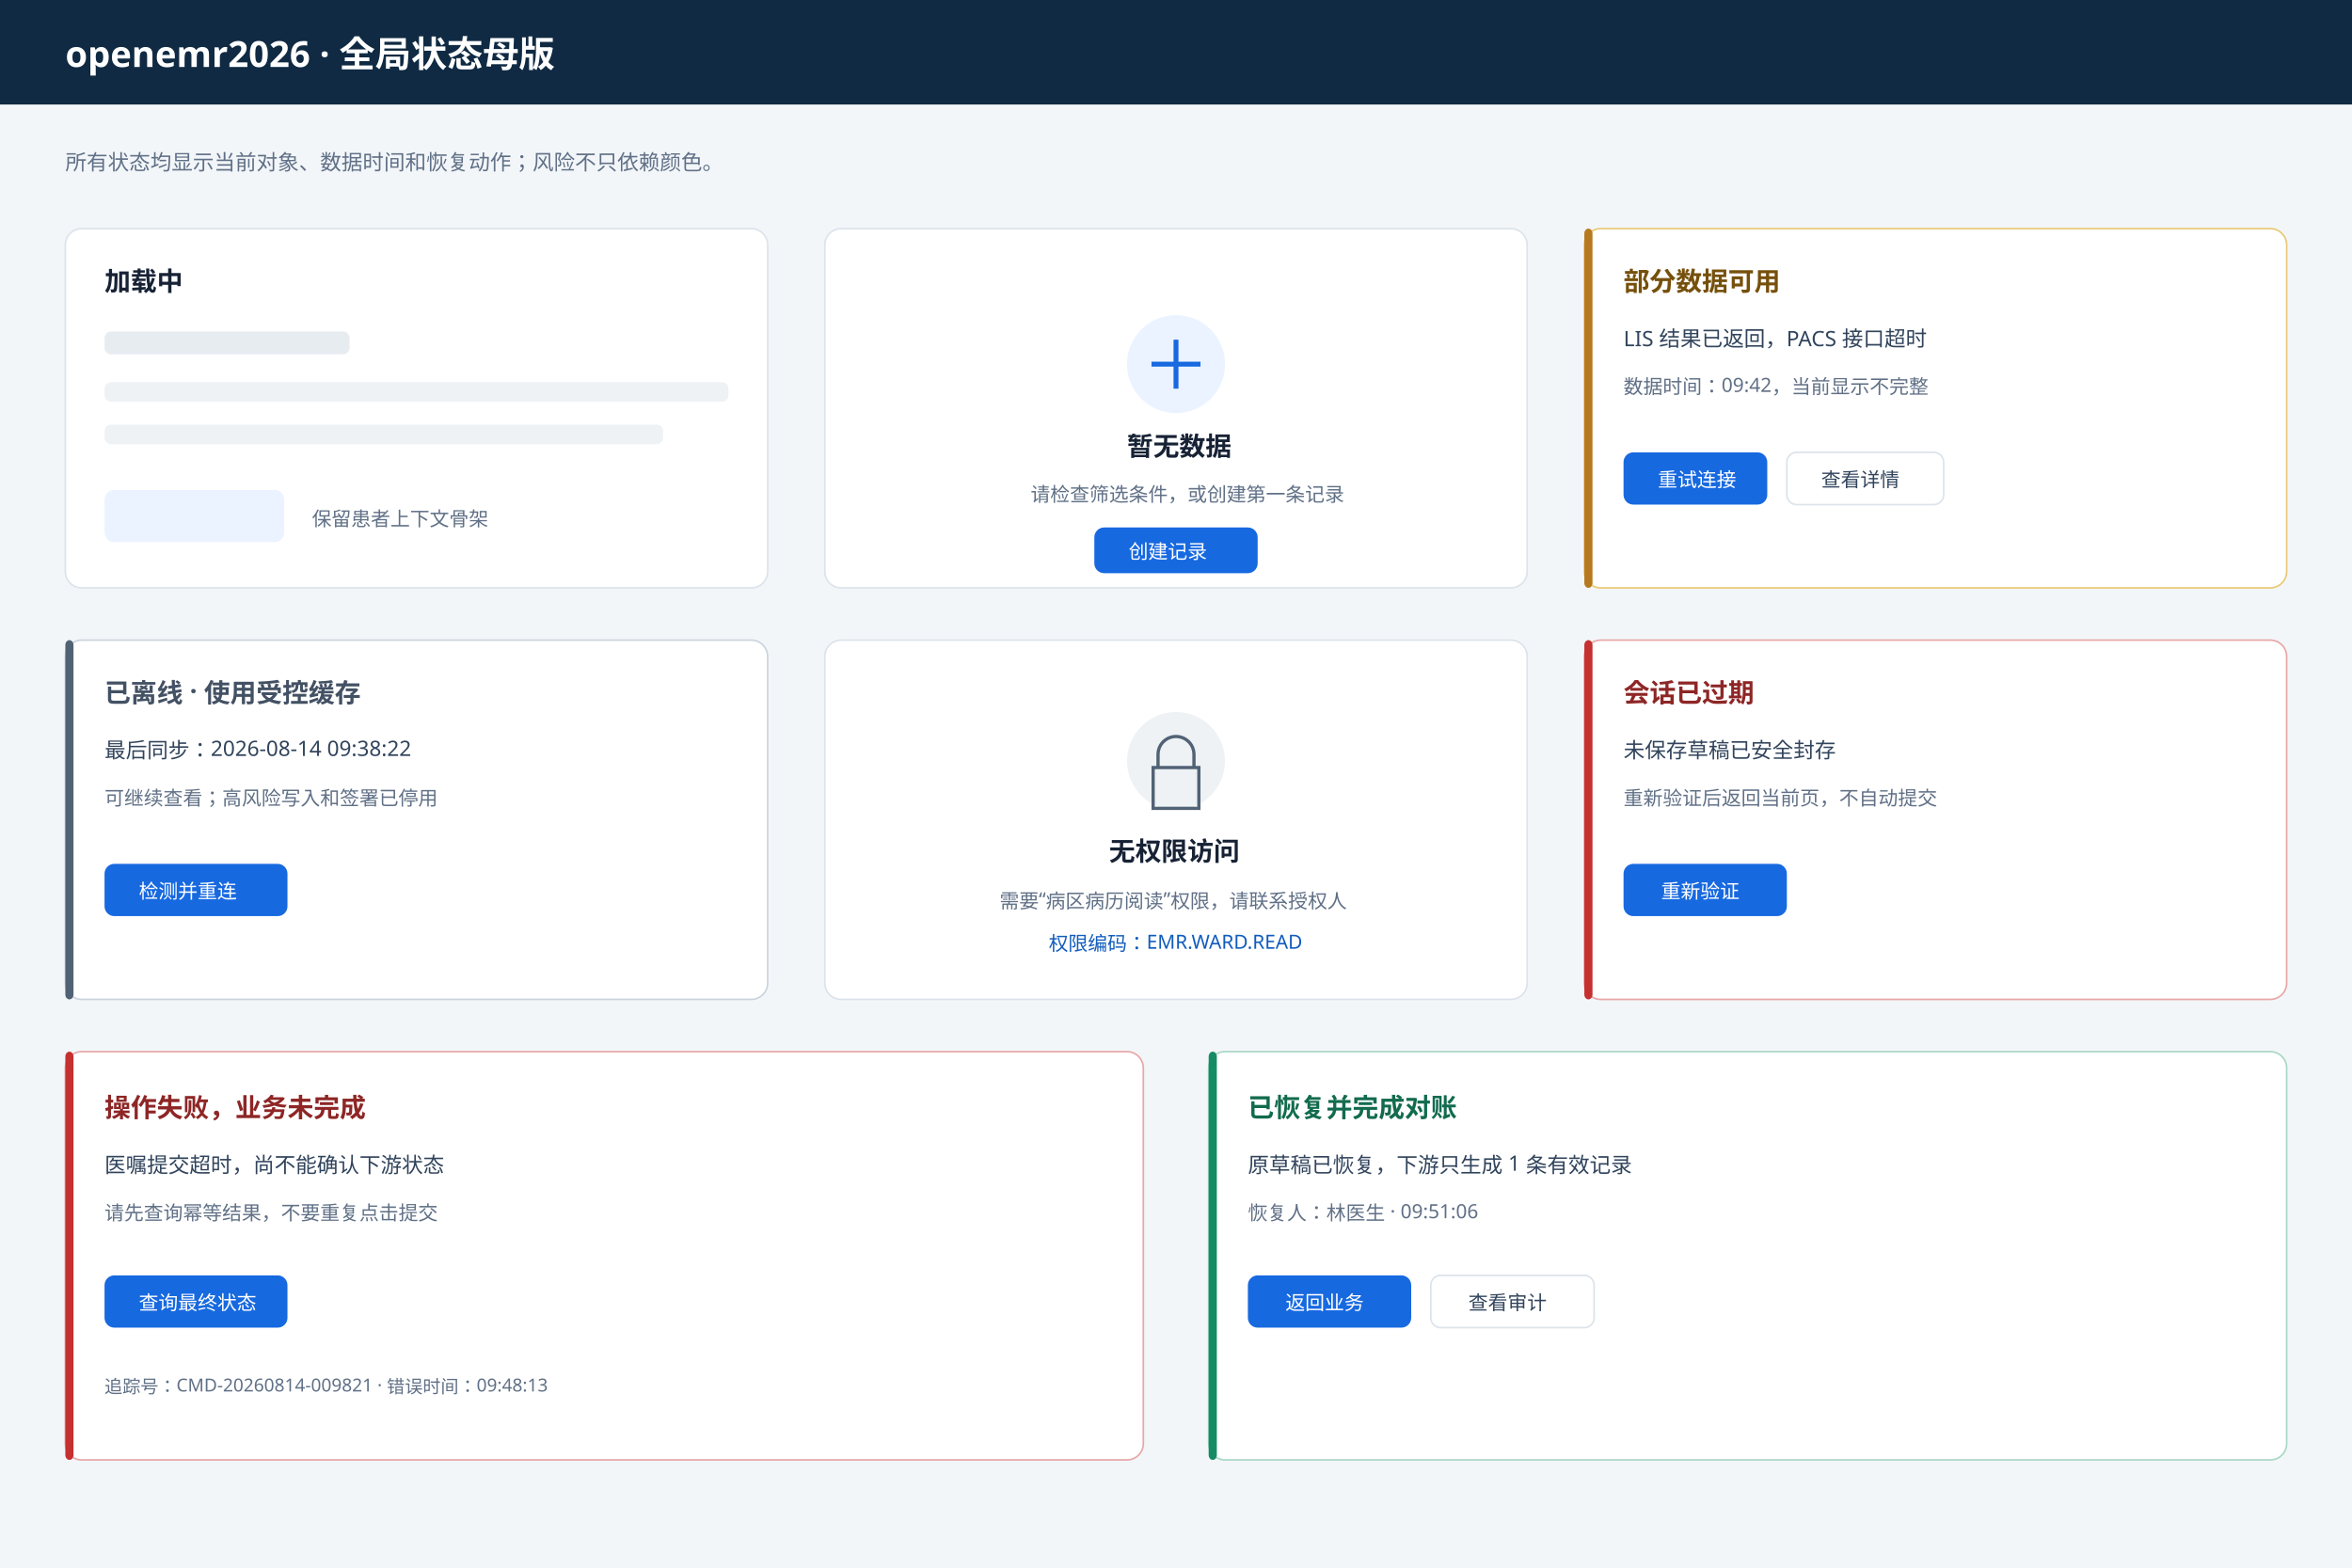
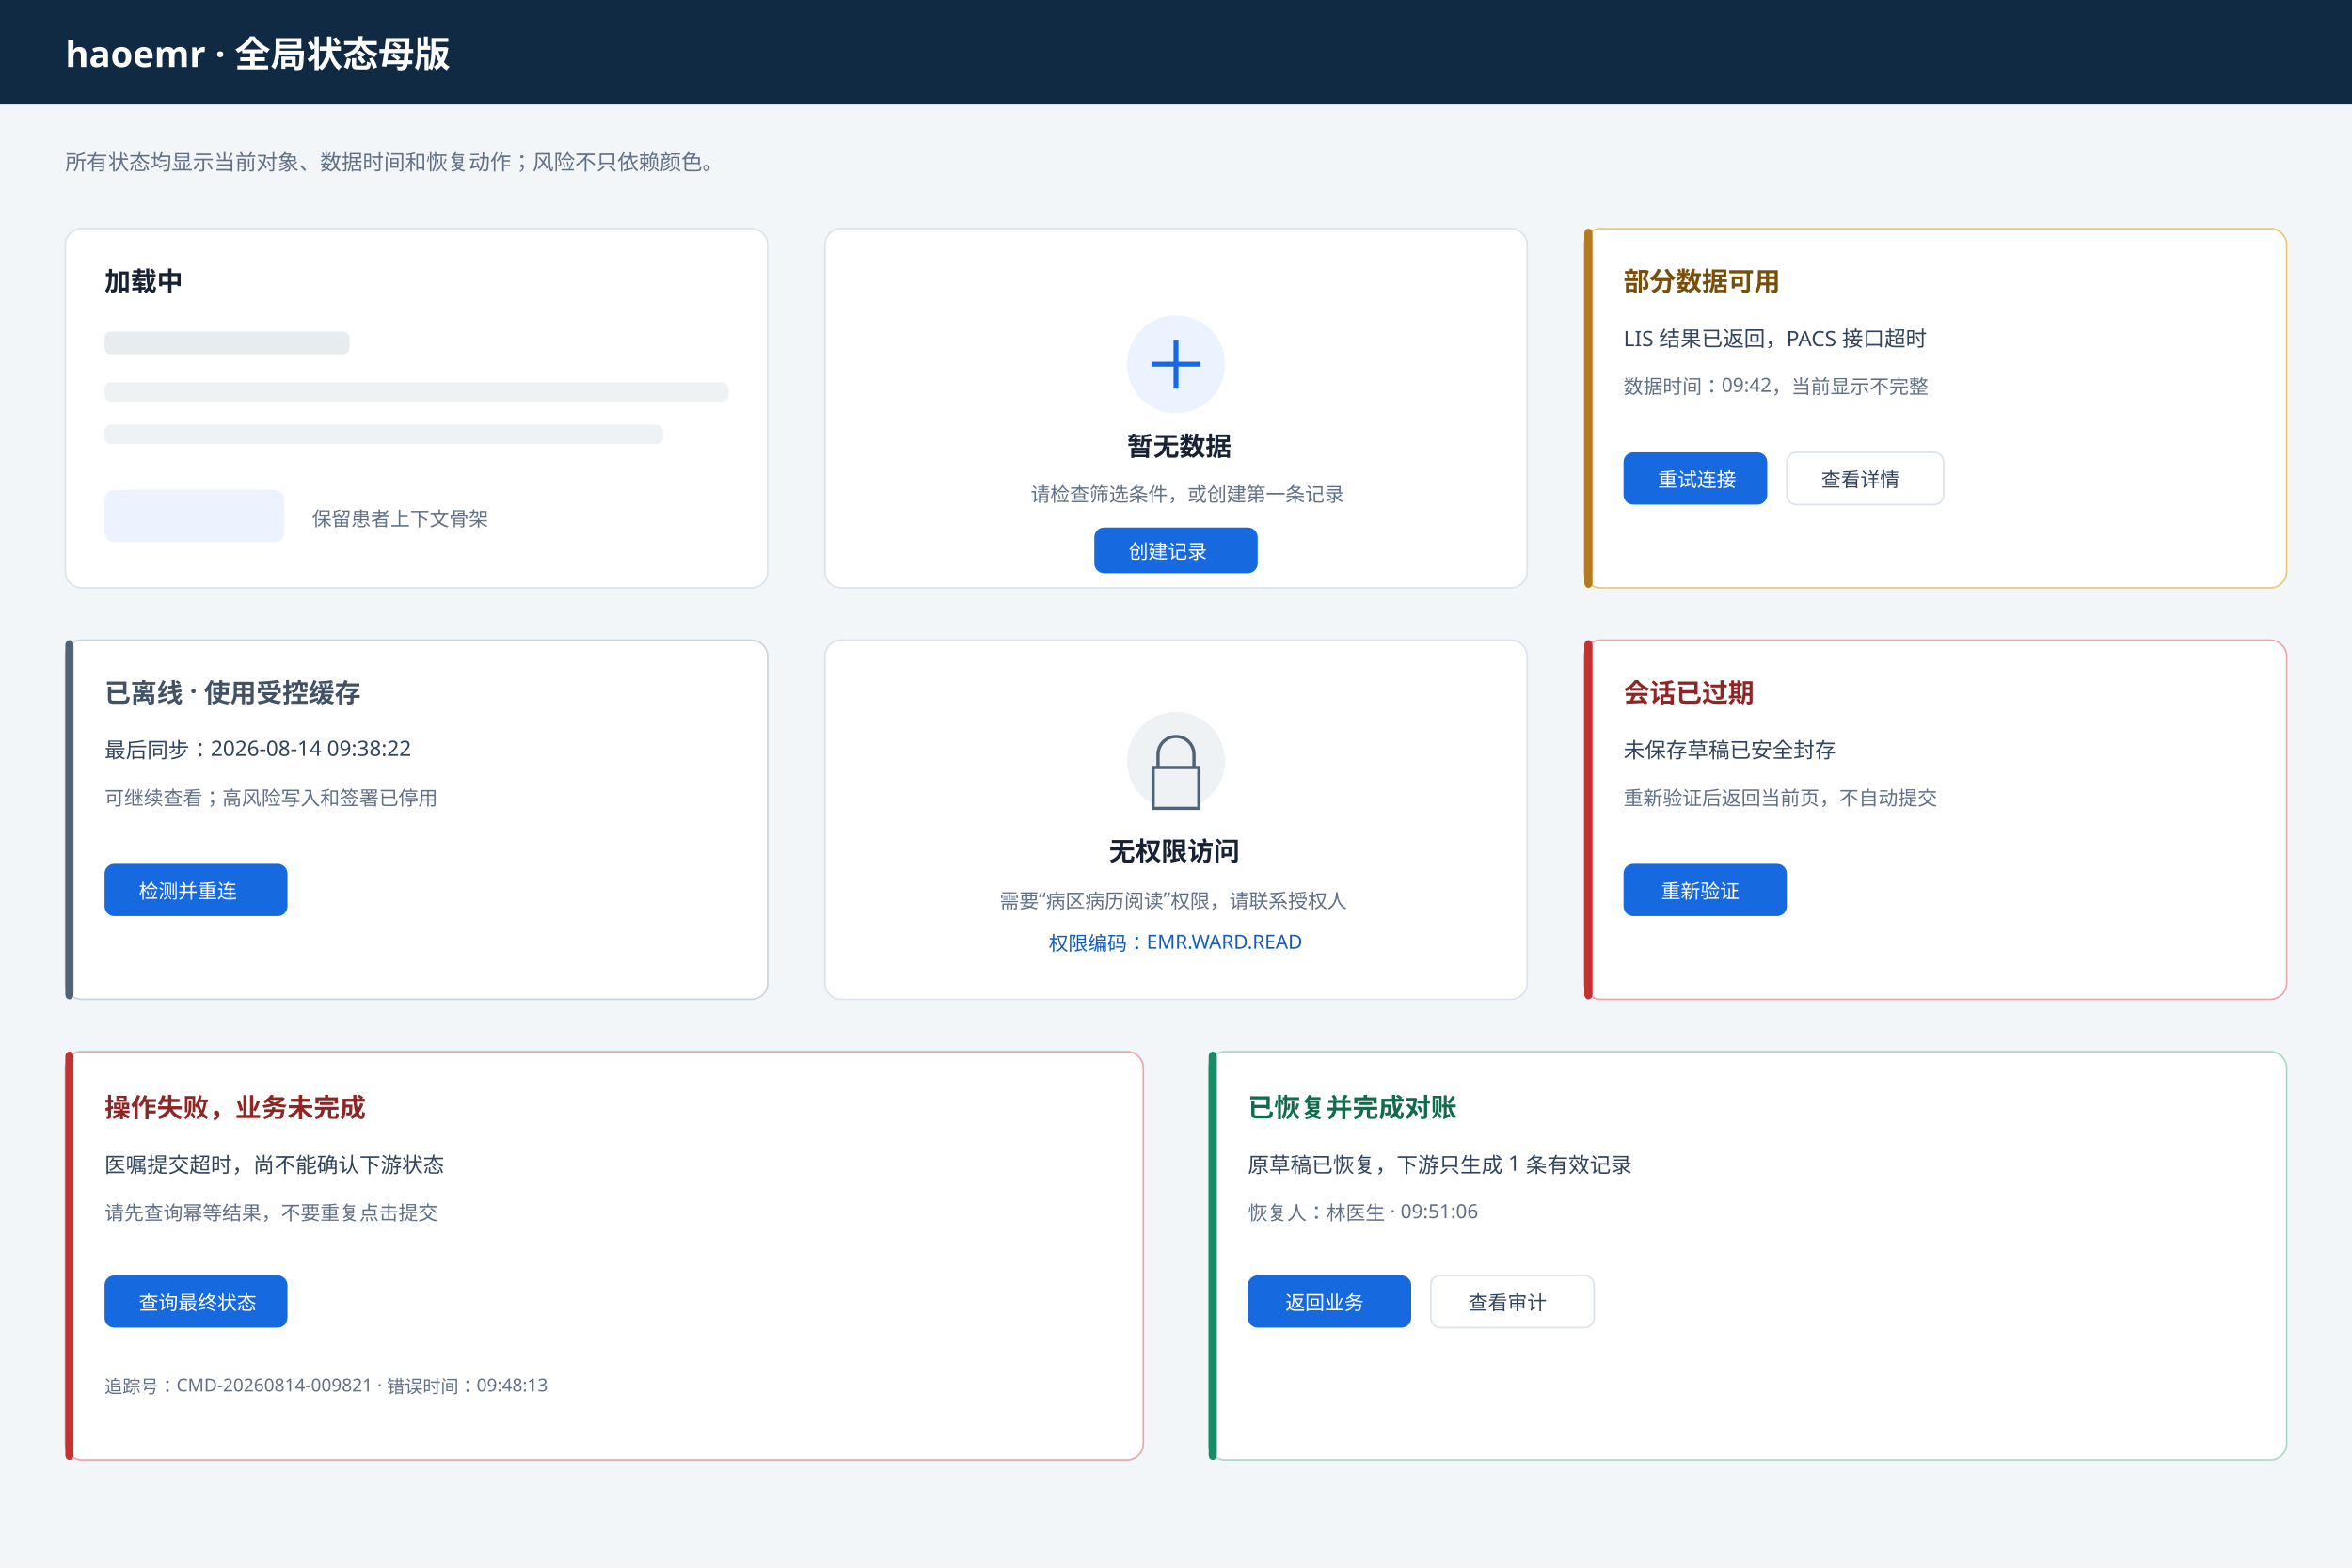
<svg xmlns="http://www.w3.org/2000/svg" width="1440" height="960" viewBox="0 0 1440 960" role="img" aria-labelledby="t d">
  <rect width="1440" height="960" fill="#F3F6F9" />
  <rect x="0" y="0" width="1440" height="64" fill="#102A43" />
-   <text x="40" y="41" fill="#fff" font-family="PingFang SC,Microsoft YaHei,sans-serif" font-size="22" font-weight="700">openemr2026 · 全局状态母版</text>
+   <text x="40" y="41" fill="#fff" font-family="PingFang SC,Microsoft YaHei,sans-serif" font-size="22" font-weight="700">haoemr · 全局状态母版</text>
  <g font-family="PingFang SC,Microsoft YaHei,sans-serif">
    <text x="40" y="104" fill="#607086" font-size="13">所有状态均显示当前对象、数据时间和恢复动作；风险不只依赖颜色。</text>
    <g transform="translate(40 140)">
      <rect width="430" height="220" rx="10" fill="#fff" stroke="#DCE3EB" />
      <text x="24" y="38" fill="#172235" font-size="16" font-weight="700">加载中</text>
      <rect x="24" y="63" width="150" height="14" rx="4" fill="#E7ECF1" />
      <rect x="24" y="94" width="382" height="12" rx="4" fill="#EEF2F5" />
      <rect x="24" y="120" width="342" height="12" rx="4" fill="#EEF2F5" />
      <rect x="24" y="160" width="110" height="32" rx="6" fill="#EAF3FF" />
      <text x="151" y="182" fill="#607086" font-size="12">保留患者上下文骨架</text>
    </g>
    <g transform="translate(505 140)">
      <rect width="430" height="220" rx="10" fill="#fff" stroke="#DCE3EB" />
      <circle cx="215" cy="83" r="30" fill="#EAF3FF" />
      <path d="M200 83h30M215 68v30" stroke="#1769E0" stroke-width="3" />
      <text x="185" y="139" fill="#172235" font-size="16" font-weight="700">暂无数据</text>
      <text x="126" y="167" fill="#607086" font-size="12">请检查筛选条件，或创建第一条记录</text>
      <rect x="165" y="183" width="100" height="28" rx="6" fill="#1769E0" />
      <text x="186" y="202" fill="#fff" font-size="12">创建记录</text>
    </g>
    <g transform="translate(970 140)">
      <rect width="430" height="220" rx="10" fill="#fff" stroke="#E9C977" />
      <rect x="0" y="0" width="5" height="220" rx="3" fill="#B7791F" />
      <text x="24" y="38" fill="#76500B" font-size="16" font-weight="700">部分数据可用</text>
      <text x="24" y="72" fill="#31445C" font-size="13">LIS 结果已返回，PACS 接口超时</text>
      <text x="24" y="101" fill="#607086" font-size="12">数据时间：09:42，当前显示不完整</text>
      <rect x="24" y="137" width="88" height="32" rx="6" fill="#1769E0" />
      <text x="45" y="158" fill="#fff" font-size="12">重试连接</text>
      <rect x="124" y="137" width="96" height="32" rx="6" fill="#fff" stroke="#DCE3EB" />
      <text x="145" y="158" fill="#31445C" font-size="12">查看详情</text>
    </g>
    <g transform="translate(40 392)">
      <rect width="430" height="220" rx="10" fill="#fff" stroke="#CBD4DD" />
      <rect x="0" y="0" width="5" height="220" rx="3" fill="#526275" />
      <text x="24" y="38" fill="#435164" font-size="16" font-weight="700">已离线 · 使用受控缓存</text>
      <text x="24" y="72" fill="#31445C" font-size="13">最后同步：2026-08-14 09:38:22</text>
      <text x="24" y="101" fill="#607086" font-size="12">可继续查看；高风险写入和签署已停用</text>
      <rect x="24" y="137" width="112" height="32" rx="6" fill="#1769E0" />
      <text x="45" y="158" fill="#fff" font-size="12">检测并重连</text>
    </g>
    <g transform="translate(505 392)">
      <rect width="430" height="220" rx="10" fill="#fff" stroke="#DCE3EB" />
      <circle cx="215" cy="74" r="30" fill="#EEF2F5" />
      <path d="M204 78v-8a11 11 0 0 1 22 0v8M201 78h28v25h-28z" fill="none" stroke="#526275" stroke-width="2" />
      <text x="174" y="135" fill="#172235" font-size="16" font-weight="700">无权限访问</text>
      <text x="107" y="164" fill="#607086" font-size="12">需要“病区病历阅读”权限，请联系授权人</text>
      <text x="137" y="190" fill="#115CBD" font-size="12">权限编码：EMR.WARD.READ</text>
    </g>
    <g transform="translate(970 392)">
      <rect width="430" height="220" rx="10" fill="#fff" stroke="#E7A8A8" />
      <rect x="0" y="0" width="5" height="220" rx="3" fill="#C53030" />
      <text x="24" y="38" fill="#8E2626" font-size="16" font-weight="700">会话已过期</text>
      <text x="24" y="72" fill="#31445C" font-size="13">未保存草稿已安全封存</text>
      <text x="24" y="101" fill="#607086" font-size="12">重新验证后返回当前页，不自动提交</text>
      <rect x="24" y="137" width="100" height="32" rx="6" fill="#1769E0" />
      <text x="47" y="158" fill="#fff" font-size="12">重新验证</text>
    </g>
    <g transform="translate(40 644)">
      <rect width="660" height="250" rx="10" fill="#fff" stroke="#E7A8A8" />
      <rect x="0" y="0" width="5" height="250" rx="3" fill="#C53030" />
      <text x="24" y="40" fill="#8E2626" font-size="16" font-weight="700">操作失败，业务未完成</text>
      <text x="24" y="74" fill="#31445C" font-size="13">医嘱提交超时，尚不能确认下游状态</text>
      <text x="24" y="103" fill="#607086" font-size="12">请先查询幂等结果，不要重复点击提交</text>
      <rect x="24" y="137" width="112" height="32" rx="6" fill="#1769E0" />
      <text x="45" y="158" fill="#fff" font-size="12">查询最终状态</text>
      <text x="24" y="209" fill="#607086" font-size="11">追踪号：CMD-20260814-009821 · 错误时间：09:48:13</text>
    </g>
    <g transform="translate(740 644)">
      <rect width="660" height="250" rx="10" fill="#fff" stroke="#A9D8C6" />
      <rect x="0" y="0" width="5" height="250" rx="3" fill="#168C64" />
      <text x="24" y="40" fill="#126B4E" font-size="16" font-weight="700">已恢复并完成对账</text>
      <text x="24" y="74" fill="#31445C" font-size="13">原草稿已恢复，下游只生成 1 条有效记录</text>
      <text x="24" y="103" fill="#607086" font-size="12">恢复人：林医生 · 09:51:06</text>
      <rect x="24" y="137" width="100" height="32" rx="6" fill="#1769E0" />
      <text x="47" y="158" fill="#fff" font-size="12">返回业务</text>
      <rect x="136" y="137" width="100" height="32" rx="6" fill="#fff" stroke="#DCE3EB" />
      <text x="159" y="158" fill="#31445C" font-size="12">查看审计</text>
    </g>
  </g>
</svg>
